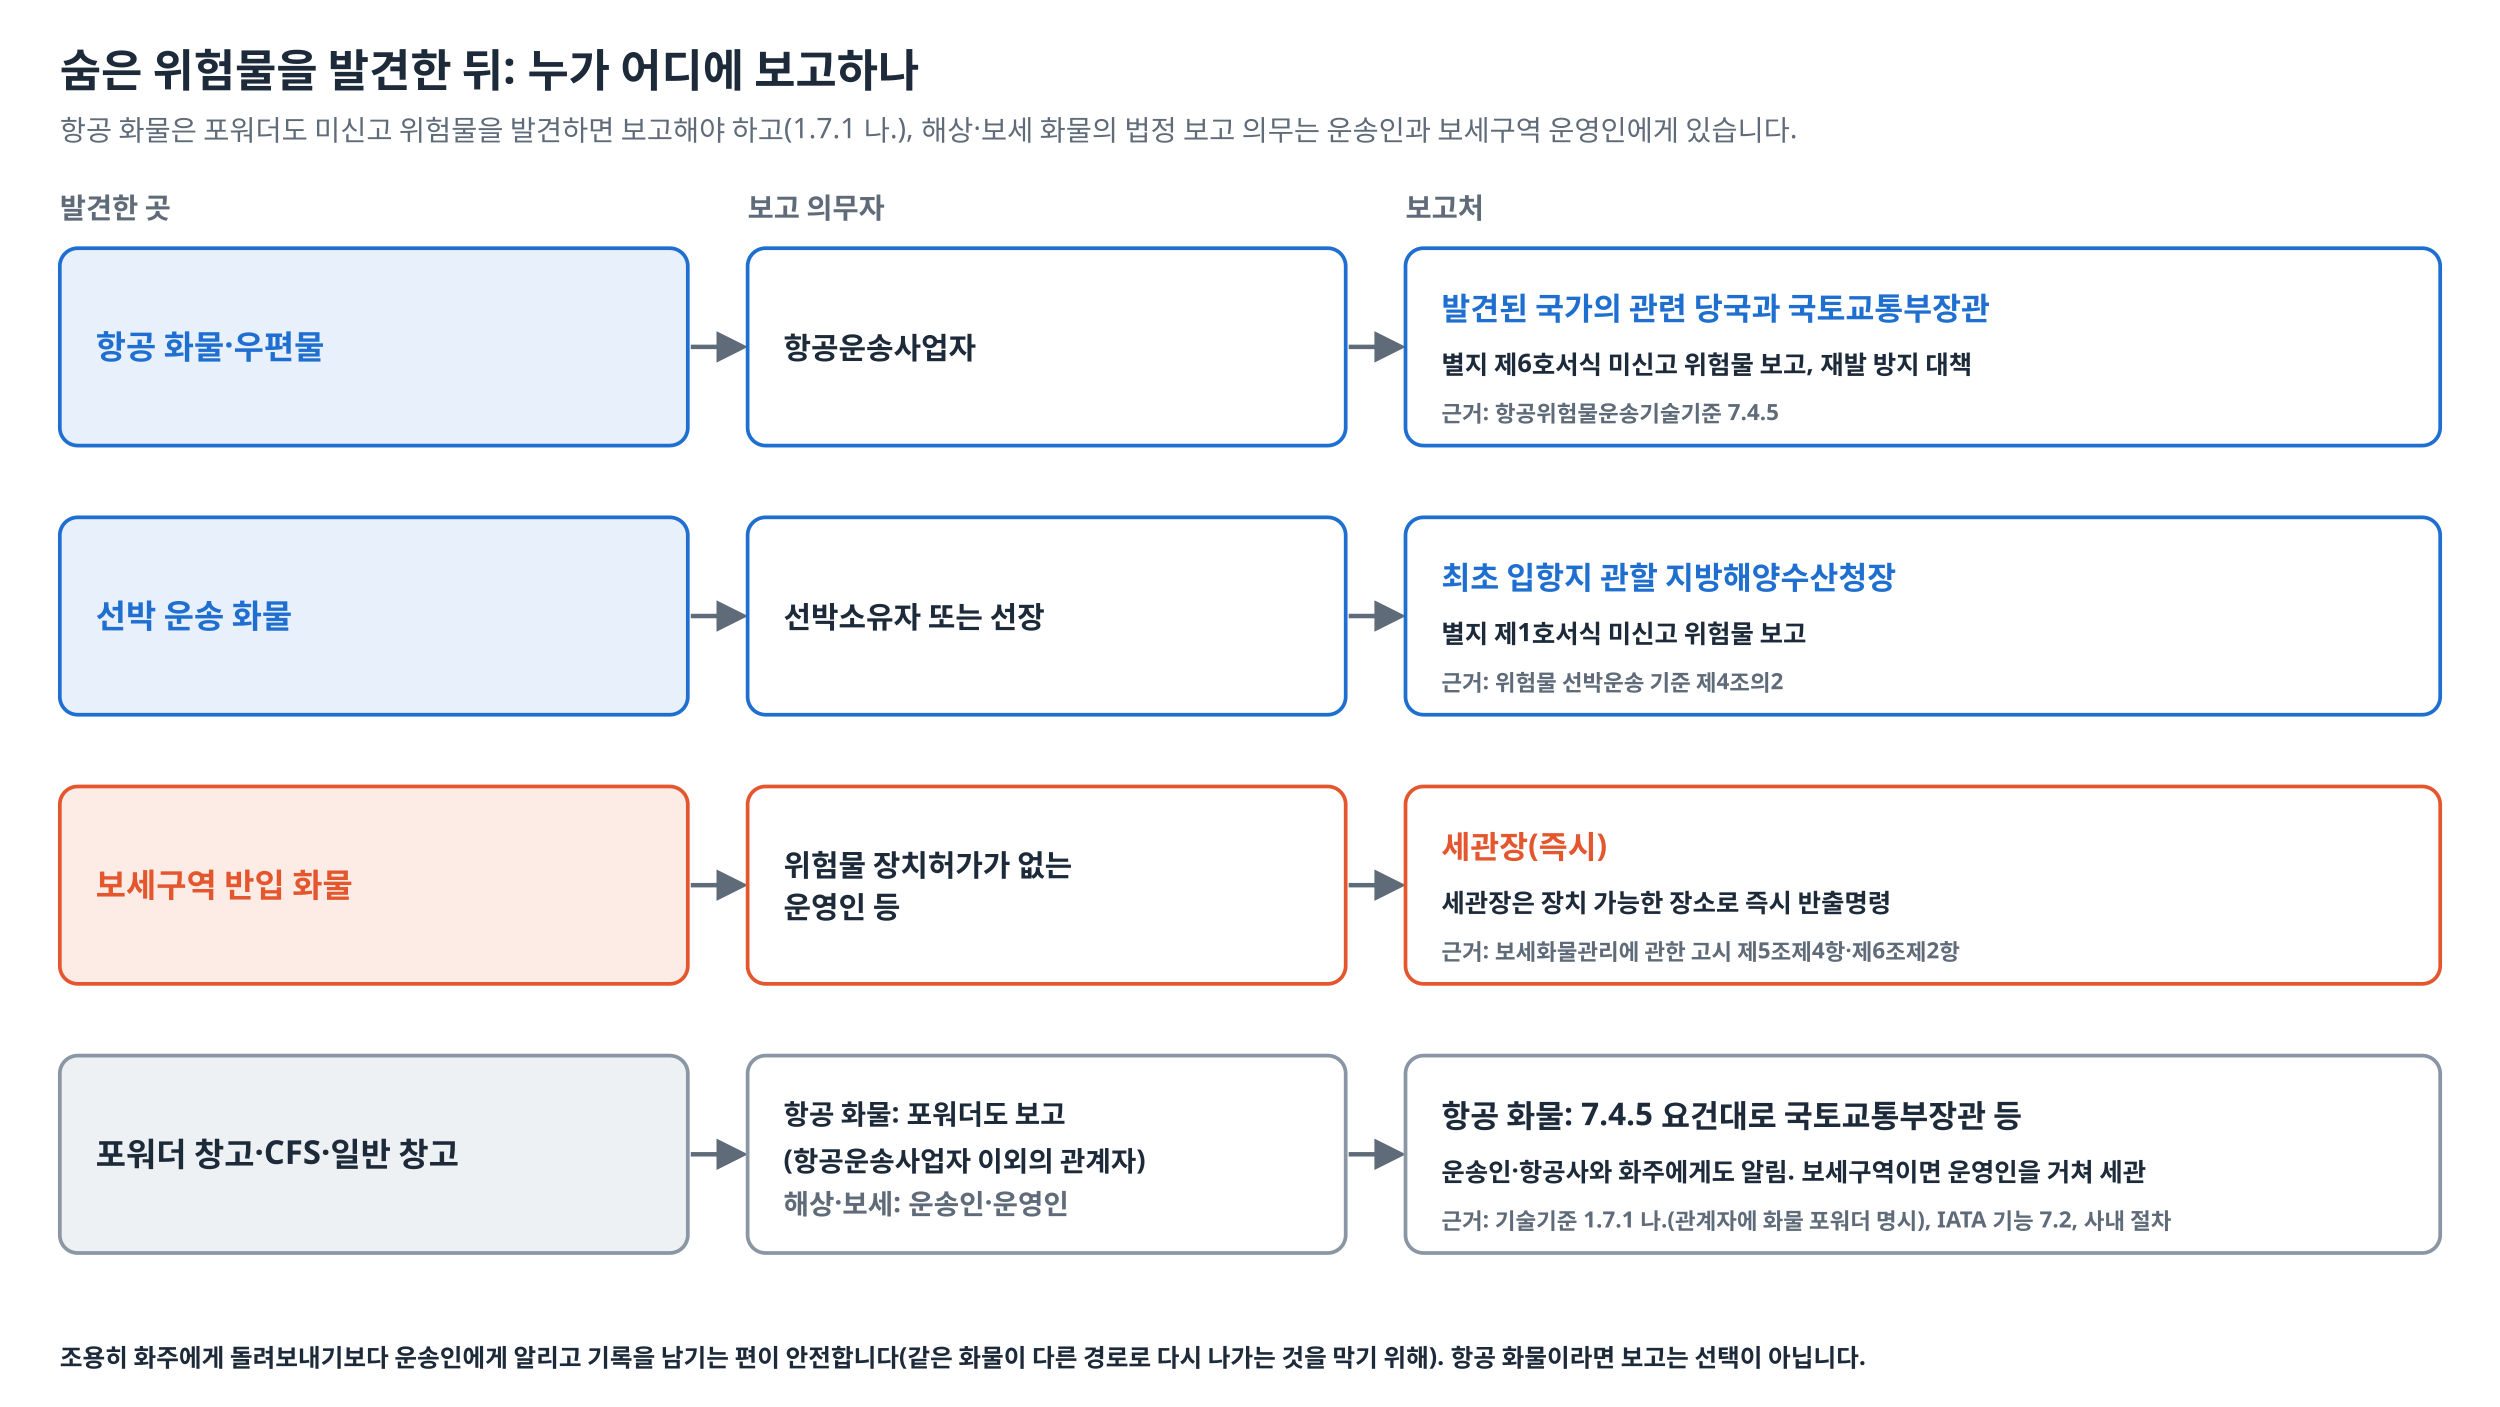
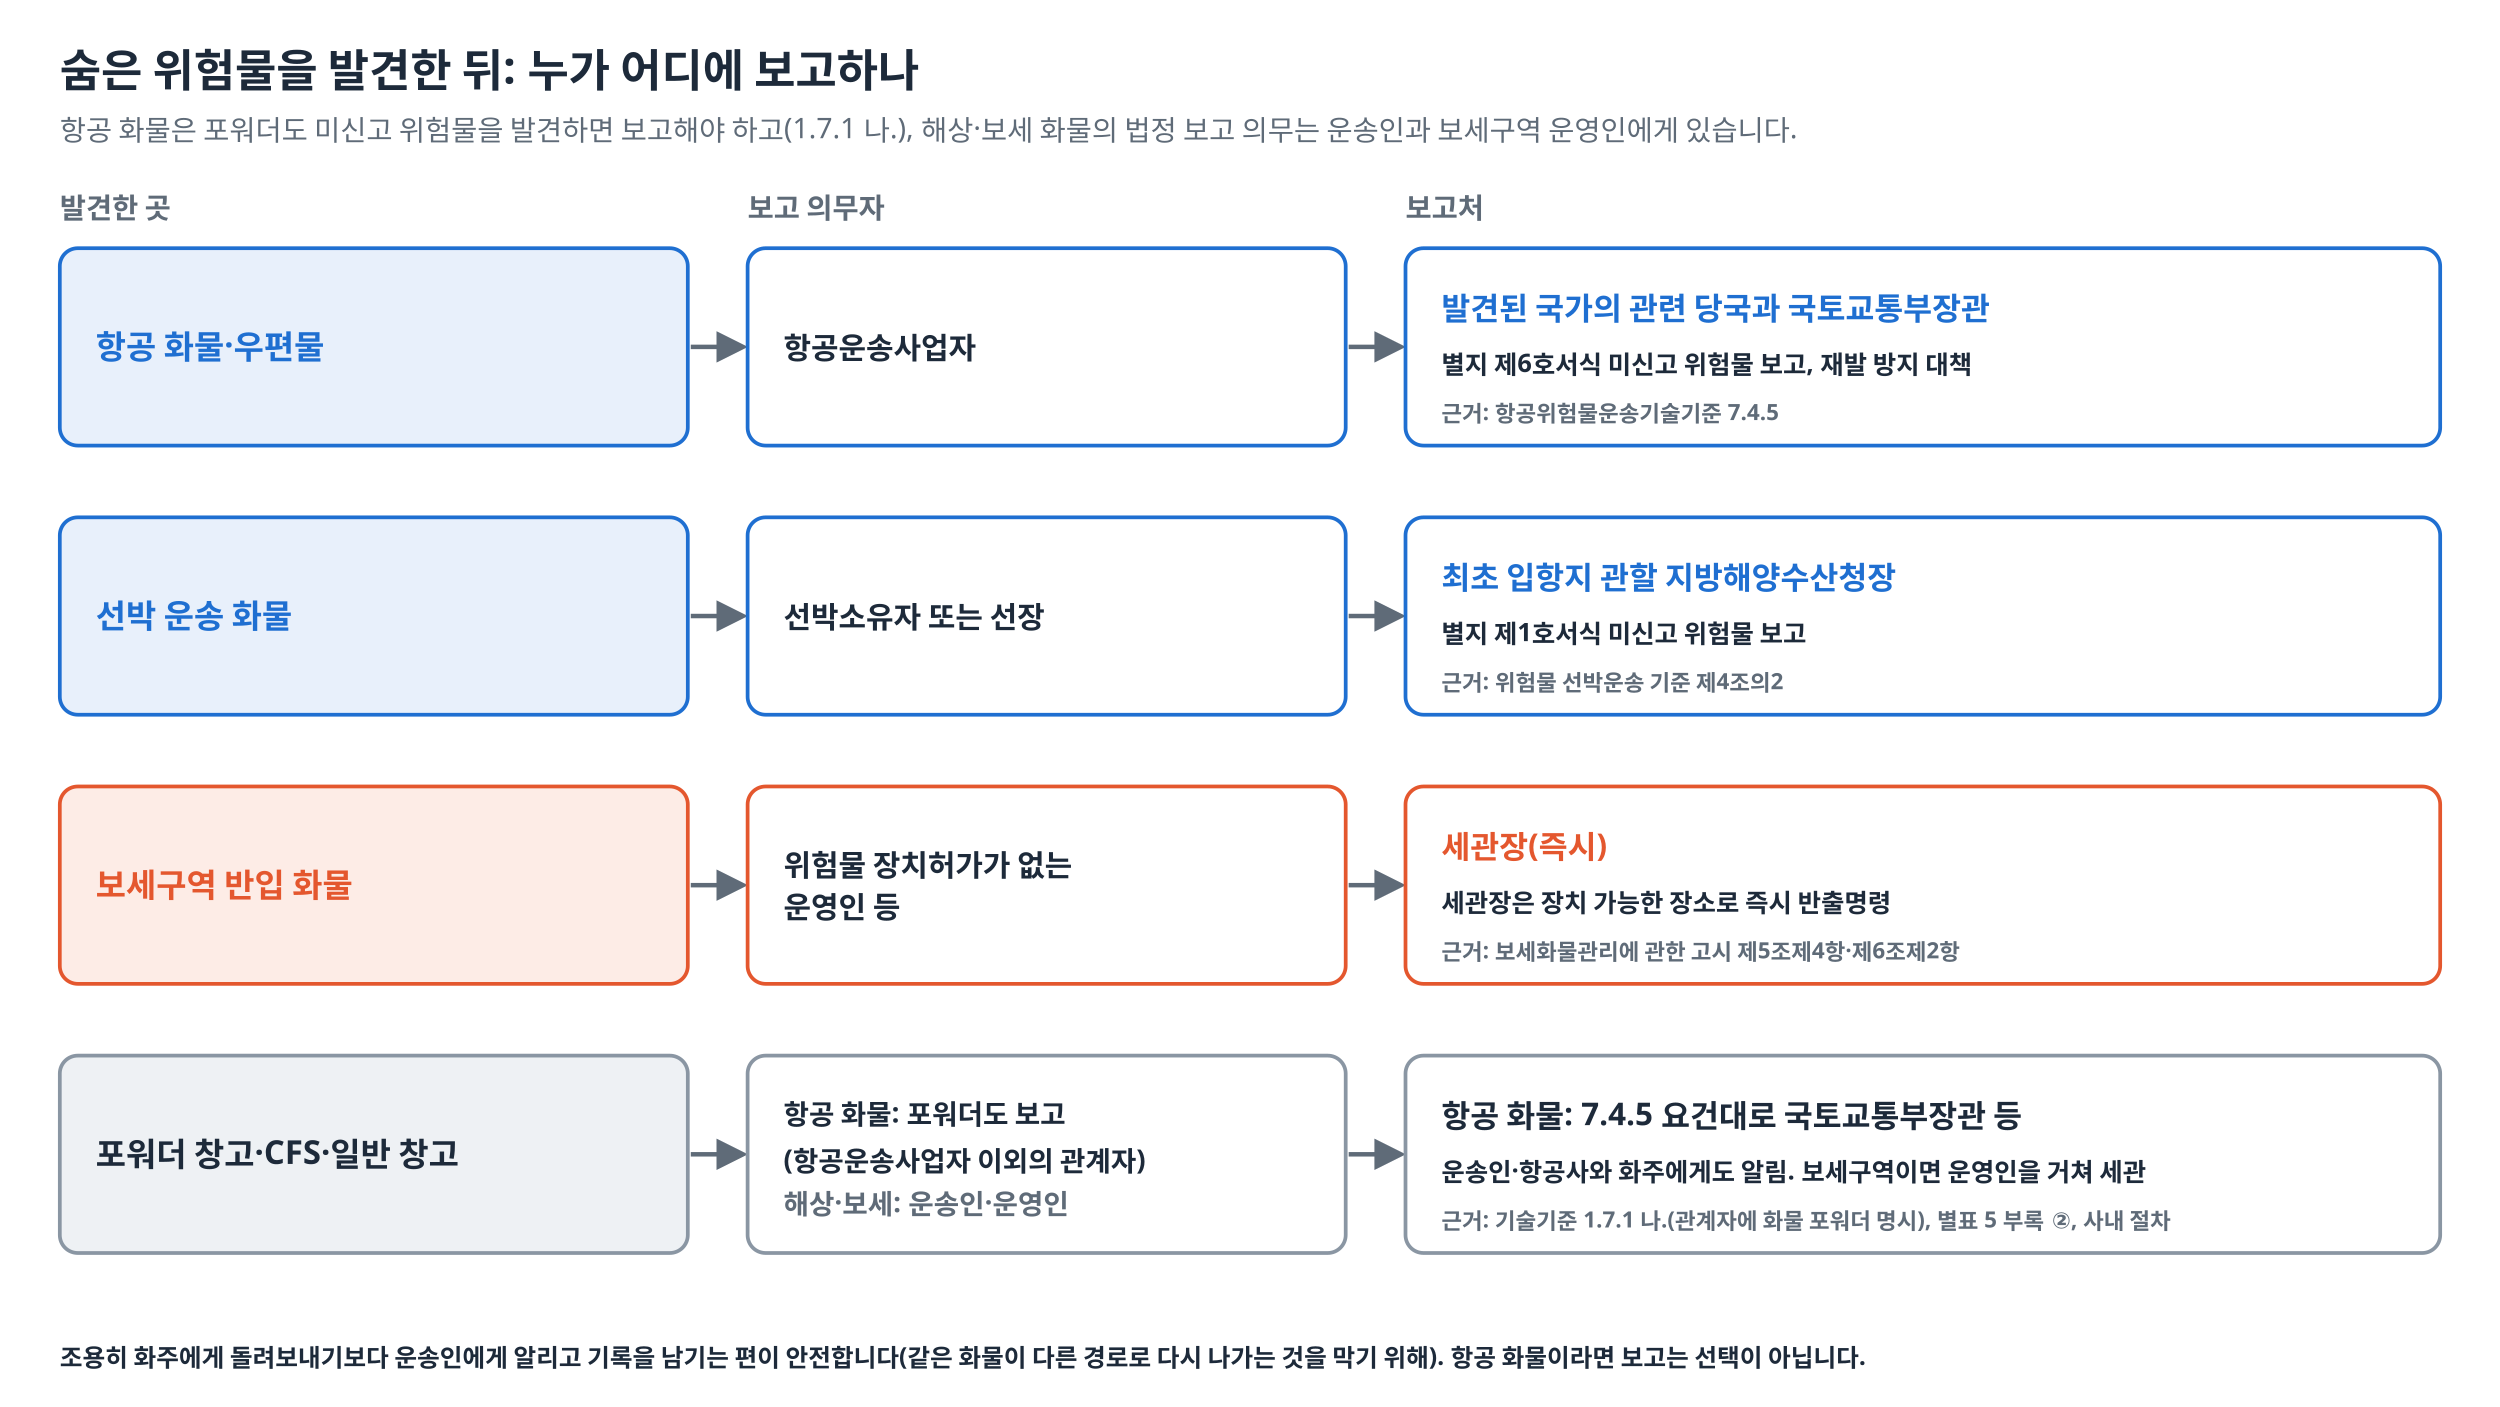
<svg xmlns="http://www.w3.org/2000/svg" viewBox="0 0 1672 941" width="1672" height="941" font-family="Pretendard, 'Noto Sans KR', 'Malgun Gothic', 'Apple SD Gothic Neo', sans-serif">
  <defs>
    <marker id="a-red" viewBox="0 0 10 10" refX="8" refY="5" markerWidth="7" markerHeight="7" orient="auto-start-reverse">
      <path d="M0 0 10 5 0 10z" fill="#d9482b" />
    </marker>
    <marker id="a-blue" viewBox="0 0 10 10" refX="8" refY="5" markerWidth="7" markerHeight="7" orient="auto-start-reverse">
      <path d="M0 0 10 5 0 10z" fill="#1f6fd1" />
    </marker>
    <marker id="a-green" viewBox="0 0 10 10" refX="8" refY="5" markerWidth="7" markerHeight="7" orient="auto-start-reverse">
      <path d="M0 0 10 5 0 10z" fill="#1f8a5b" />
    </marker>
    <marker id="a-ink" viewBox="0 0 10 10" refX="8" refY="5" markerWidth="7" markerHeight="7" orient="auto-start-reverse">
      <path d="M0 0 10 5 0 10z" fill="#1d2a3a" />
    </marker>
    <marker id="a-grey" viewBox="0 0 10 10" refX="8" refY="5" markerWidth="7" markerHeight="7" orient="auto-start-reverse">
      <path d="M0 0 10 5 0 10z" fill="#8a96a3" />
    </marker>
    <marker id="a-orange" viewBox="0 0 10 10" refX="8" refY="5" markerWidth="7" markerHeight="7" orient="auto-start-reverse">
      <path d="M0 0 10 5 0 10z" fill="#e4572e" />
    </marker>
    <marker id="a-amber" viewBox="0 0 10 10" refX="8" refY="5" markerWidth="7" markerHeight="7" orient="auto-start-reverse">
      <path d="M0 0 10 5 0 10z" fill="#c98a00" />
    </marker>
    <marker id="a-sub" viewBox="0 0 10 10" refX="8" refY="5" markerWidth="7" markerHeight="7" orient="auto-start-reverse">
      <path d="M0 0 10 5 0 10z" fill="#5f6b78" />
    </marker>
  </defs>
  <rect width="1672" height="941" fill="#ffffff" />
  <text x="40.0" y="58.0" font-size="30" font-weight="800" fill="#1d2a3a" text-anchor="start">숨은 위험물을 발견한 뒤: 누가 어디에 보고하나</text>
  <text x="40.0" y="94.0" font-size="19" font-weight="500" fill="#5f6b78" text-anchor="start">항공 화물은 포워더도 미신고 위험물을 발견하면 보고해야 하고(1.7.1 나.), 해상·보세 화물의 법정 보고 의무는 운송인과 보세구역 운영인에게 있습니다.</text>
  <text x="40.0" y="146.0" font-size="19" font-weight="800" fill="#5f6b78" text-anchor="start">발견한 곳</text>
  <text x="500.0" y="146.0" font-size="19" font-weight="800" fill="#5f6b78" text-anchor="start">보고 의무자</text>
  <text x="940.0" y="146.0" font-size="19" font-weight="800" fill="#5f6b78" text-anchor="start">보고처</text>
  <rect x="40.0" y="166.0" width="420.0" height="132.0" fill="#e8f0fb" stroke="#1f6fd1" stroke-width="2.5" rx="12" />
  <text x="64.0" y="240.0" font-size="22" font-weight="800" fill="#1f6fd1" text-anchor="start">항공 화물·우편물</text>
  <line x1="462.0" y1="232.0" x2="496.0" y2="232.0" stroke="#5f6b78" stroke-width="3" marker-end="url(#a-sub)" />
  <rect x="500.0" y="166.0" width="400.0" height="132.0" fill="#ffffff" stroke="#1f6fd1" stroke-width="2.5" rx="12" />
  <text x="524.0" y="240.0" font-size="20" font-weight="800" fill="#1d2a3a" text-anchor="start">항공운송사업자</text>
  <line x1="902.0" y1="232.0" x2="936.0" y2="232.0" stroke="#5f6b78" stroke-width="3" marker-end="url(#a-sub)" />
  <rect x="940.0" y="166.0" width="692.0" height="132.0" fill="#ffffff" stroke="#1f6fd1" stroke-width="2.5" rx="12" />
  <text x="964.0" y="214.0" font-size="21" font-weight="800" fill="#1f6fd1" text-anchor="start">발견된 국가의 관련 당국과 국토교통부장관</text>
  <text x="964.0" y="250.0" font-size="17" font-weight="600" fill="#1d2a3a" text-anchor="start">별지 제6호서식 미신고 위험물 보고, 재발 방지 대책</text>
  <text x="964.0" y="282.0" font-size="15" font-weight="600" fill="#5f6b78" text-anchor="start">근거: 항공위험물운송기술기준 7.4.5</text>
  <rect x="40.0" y="346.0" width="420.0" height="132.0" fill="#e8f0fb" stroke="#1f6fd1" stroke-width="2.5" rx="12" />
  <text x="64.0" y="420.0" font-size="22" font-weight="800" fill="#1f6fd1" text-anchor="start">선박 운송 화물</text>
  <line x1="462.0" y1="412.0" x2="496.0" y2="412.0" stroke="#5f6b78" stroke-width="3" marker-end="url(#a-sub)" />
  <rect x="500.0" y="346.0" width="400.0" height="132.0" fill="#ffffff" stroke="#1f6fd1" stroke-width="2.5" rx="12" />
  <text x="524.0" y="420.0" font-size="20" font-weight="800" fill="#1d2a3a" text-anchor="start">선박소유자 또는 선장</text>
  <line x1="902.0" y1="412.0" x2="936.0" y2="412.0" stroke="#5f6b78" stroke-width="3" marker-end="url(#a-sub)" />
  <rect x="940.0" y="346.0" width="692.0" height="132.0" fill="#ffffff" stroke="#1f6fd1" stroke-width="2.5" rx="12" />
  <text x="964.0" y="394.0" font-size="21" font-weight="800" fill="#1f6fd1" text-anchor="start">최초 입항지 관할 지방해양수산청장</text>
  <text x="964.0" y="430.0" font-size="17" font-weight="600" fill="#1d2a3a" text-anchor="start">별지 제1호서식 미신고 위험물 보고</text>
  <text x="964.0" y="462.0" font-size="15" font-weight="600" fill="#5f6b78" text-anchor="start">근거: 위험물 선박운송 기준 제4조의2</text>
  <rect x="40.0" y="526.0" width="420.0" height="132.0" fill="#fdece6" stroke="#e4572e" stroke-width="2.5" rx="12" />
  <text x="64.0" y="600.0" font-size="22" font-weight="800" fill="#e4572e" text-anchor="start">보세구역 반입 화물</text>
  <line x1="462.0" y1="592.0" x2="496.0" y2="592.0" stroke="#5f6b78" stroke-width="3" marker-end="url(#a-sub)" />
  <rect x="500.0" y="526.0" width="400.0" height="132.0" fill="#ffffff" stroke="#e4572e" stroke-width="2.5" rx="12" />
  <text x="524.0" y="586.0" font-size="20" font-weight="800" fill="#1d2a3a" text-anchor="start">위험물 장치허가가 없는</text>
  <text x="524.0" y="614.0" font-size="20" font-weight="800" fill="#1d2a3a" text-anchor="start">운영인 등</text>
  <line x1="902.0" y1="592.0" x2="936.0" y2="592.0" stroke="#5f6b78" stroke-width="3" marker-end="url(#a-sub)" />
  <rect x="940.0" y="526.0" width="692.0" height="132.0" fill="#ffffff" stroke="#e4572e" stroke-width="2.5" rx="12" />
  <text x="964.0" y="574.0" font-size="21" font-weight="800" fill="#e4572e" text-anchor="start">세관장(즉시)</text>
  <text x="964.0" y="610.0" font-size="17" font-weight="600" fill="#1d2a3a" text-anchor="start">세관장은 장치 가능한 장소로 즉시 반출명령</text>
  <text x="964.0" y="642.0" font-size="15" font-weight="600" fill="#5f6b78" text-anchor="start">근거: 보세화물관리에 관한 고시 제5조제4항·제6조제2항</text>
  <rect x="40.0" y="706.0" width="420.0" height="132.0" fill="#eef1f4" stroke="#8a96a3" stroke-width="2.5" rx="12" />
  <text x="64.0" y="780.0" font-size="22" font-weight="800" fill="#1d2a3a" text-anchor="start">포워더 창고·CFS·일반 창고</text>
  <line x1="462.0" y1="772.0" x2="496.0" y2="772.0" stroke="#5f6b78" stroke-width="3" marker-end="url(#a-sub)" />
  <rect x="500.0" y="706.0" width="400.0" height="132.0" fill="#ffffff" stroke="#8a96a3" stroke-width="2.5" rx="12" />
  <text x="524.0" y="752.0" font-size="18.5" font-weight="800" fill="#1d2a3a" text-anchor="start">항공 화물: 포워더도 보고</text>
  <text x="524.0" y="782.0" font-size="18.5" font-weight="800" fill="#1d2a3a" text-anchor="start">(항공운송사업자 이외의 관계자)</text>
  <text x="524.0" y="812.0" font-size="18.5" font-weight="600" fill="#5f6b78" text-anchor="start">해상·보세: 운송인·운영인</text>
  <line x1="902.0" y1="772.0" x2="936.0" y2="772.0" stroke="#5f6b78" stroke-width="3" marker-end="url(#a-sub)" />
  <rect x="940.0" y="706.0" width="692.0" height="132.0" fill="#ffffff" stroke="#8a96a3" stroke-width="2.5" rx="12" />
  <text x="964.0" y="754.0" font-size="21" font-weight="800" fill="#1d2a3a" text-anchor="start">항공 화물: 7.4.5 요건대로 국토교통부장관 등</text>
  <text x="964.0" y="790.0" font-size="17" font-weight="600" fill="#1d2a3a" text-anchor="start">운송인·항공사와 화주에게도 알림. 보세구역이면 운영인을 거쳐 세관</text>
-   <text x="964.0" y="822.0" font-size="15" font-weight="600" fill="#5f6b78" text-anchor="start">근거: 기술기준 1.7.1 나.(관계자에 화물 포워더 명시), IATA 기능 7.2, 사내 절차</text>
+   <text x="964.0" y="822.0" font-size="15" font-weight="600" fill="#5f6b78" text-anchor="start">근거: 기술기준 1.7.1 나.(관계자에 화물 포워더 명시), 별표 5 부록 ②, 사내 절차</text>
  <text x="40.0" y="914.0" font-size="16.5" font-weight="600" fill="#1d2a3a" text-anchor="start">조용히 화주에게 돌려보내기보다 운송인에게 알리고 기록을 남기는 편이 안전합니다(같은 화물이 다른 경로로 다시 나가는 것을 막기 위해). 항공 화물이라면 보고는 선택이 아닙니다.</text>
</svg>
